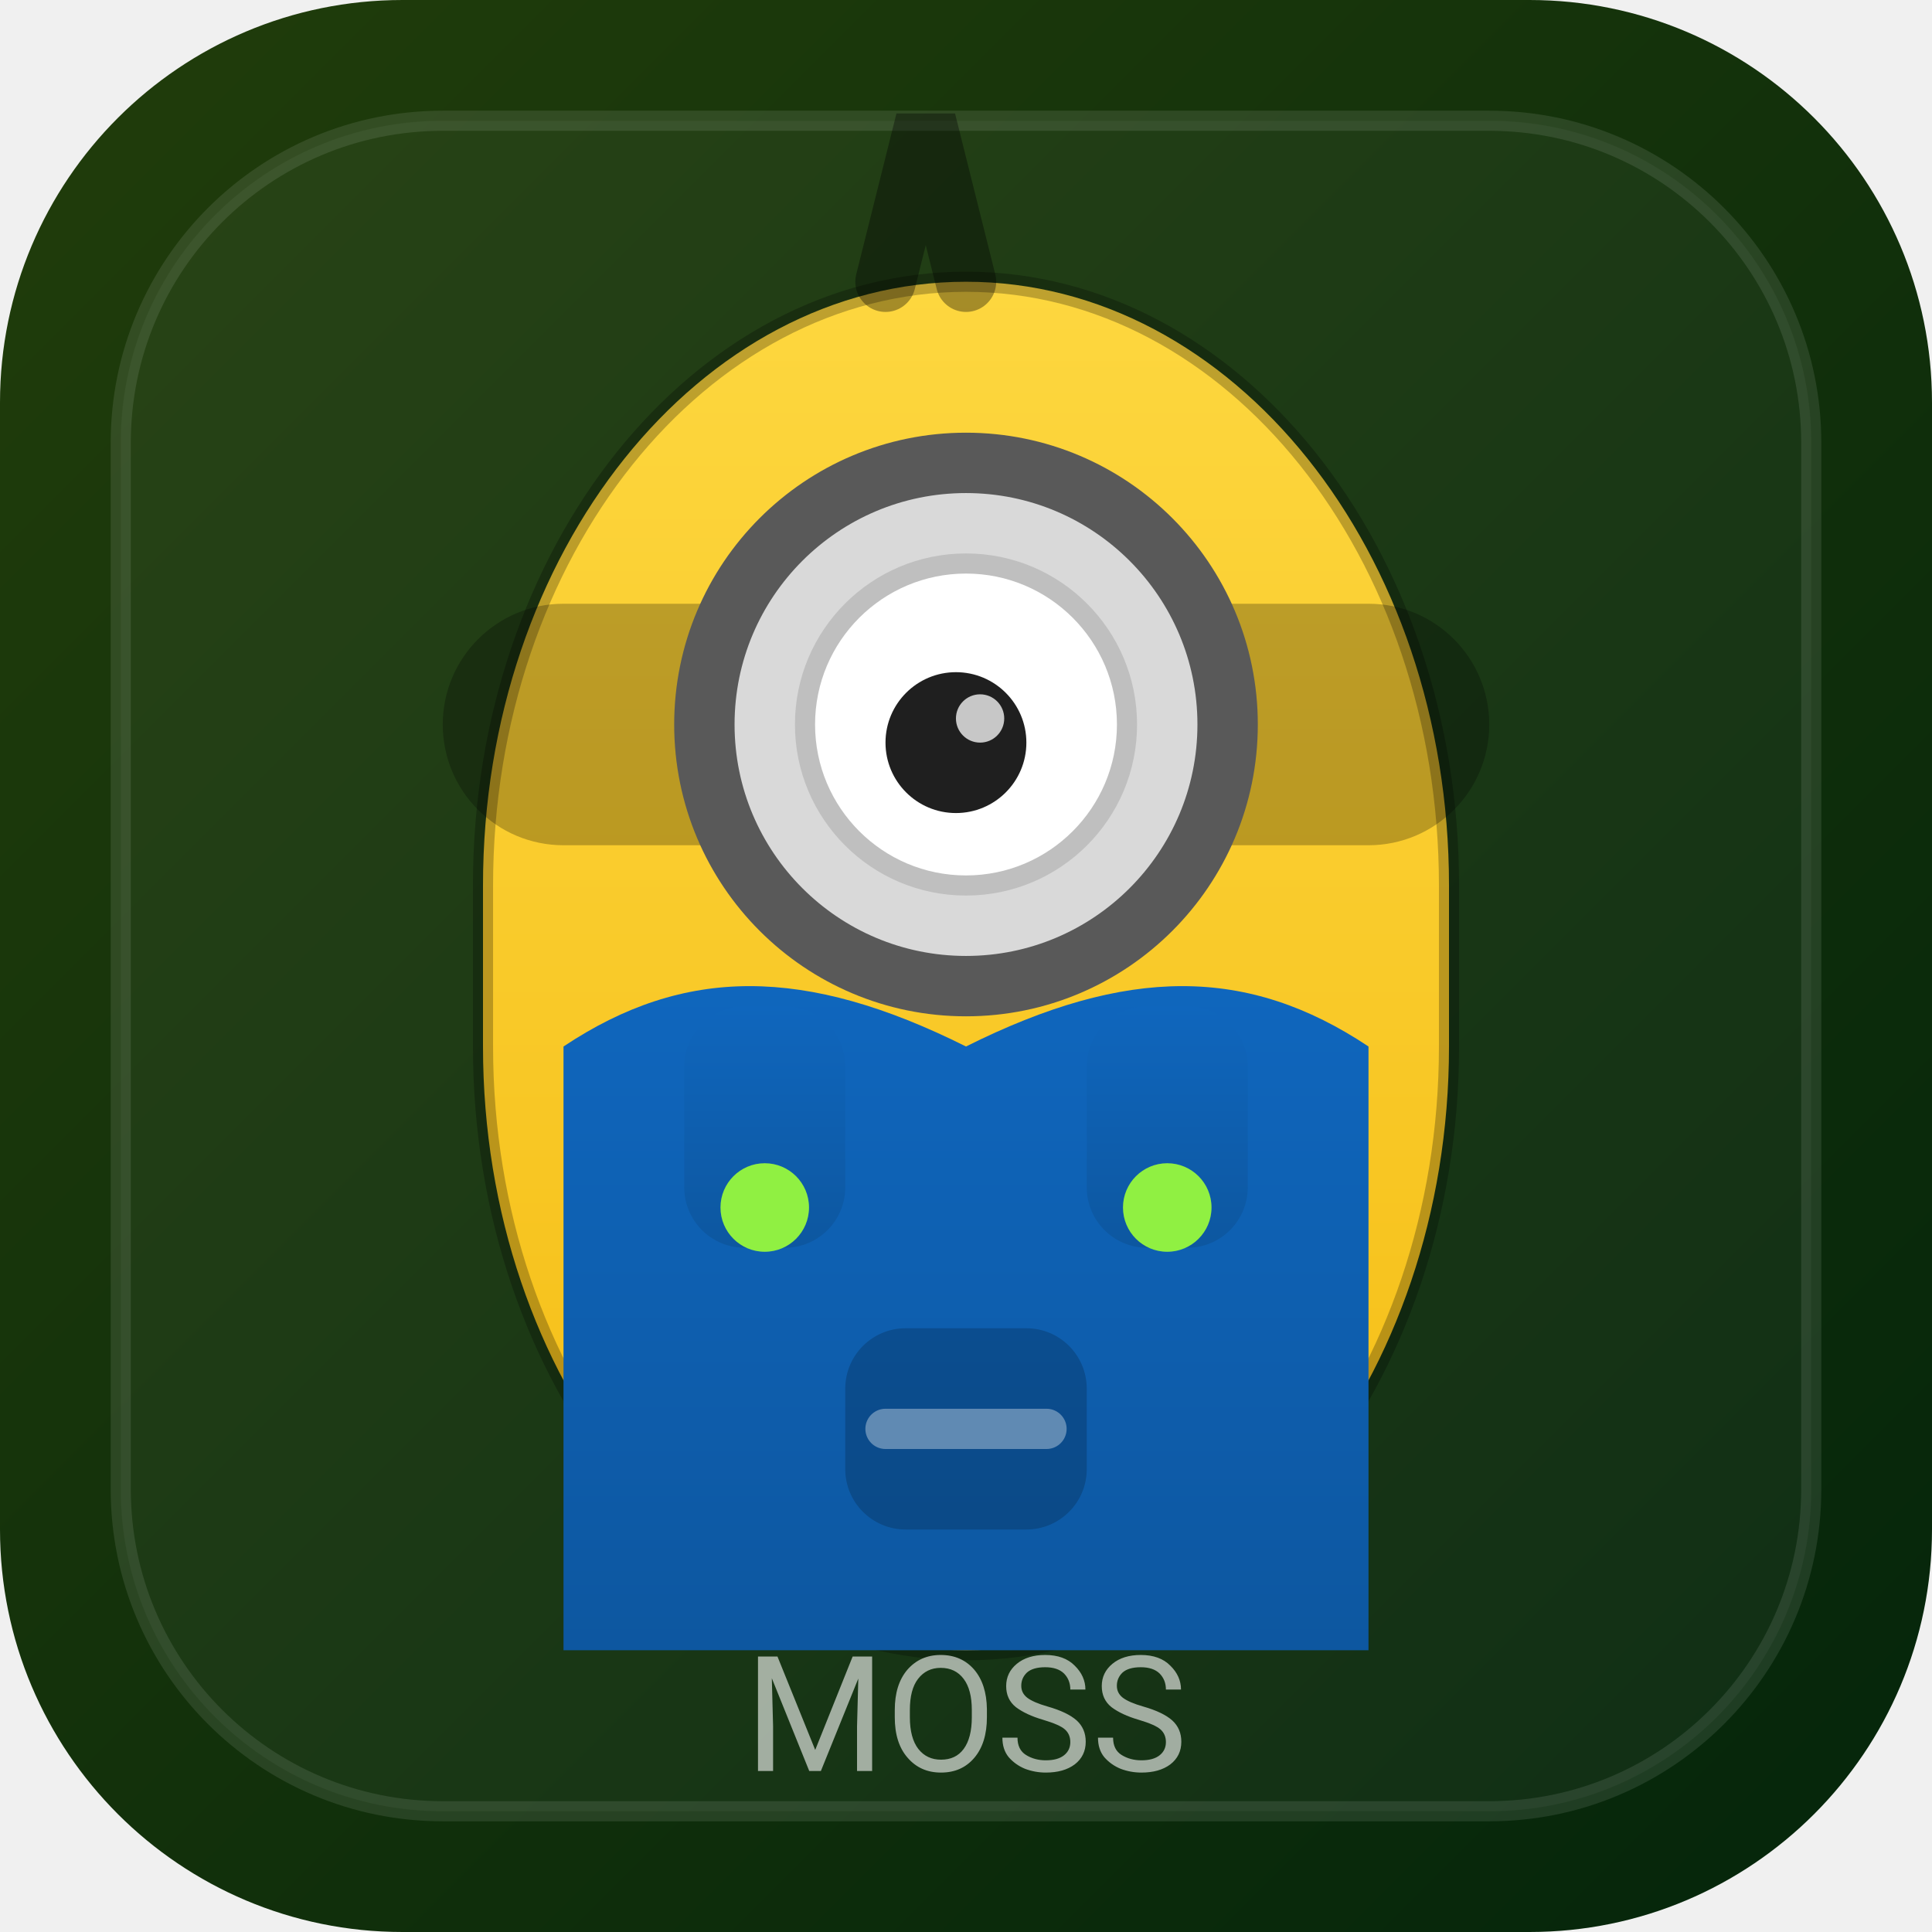
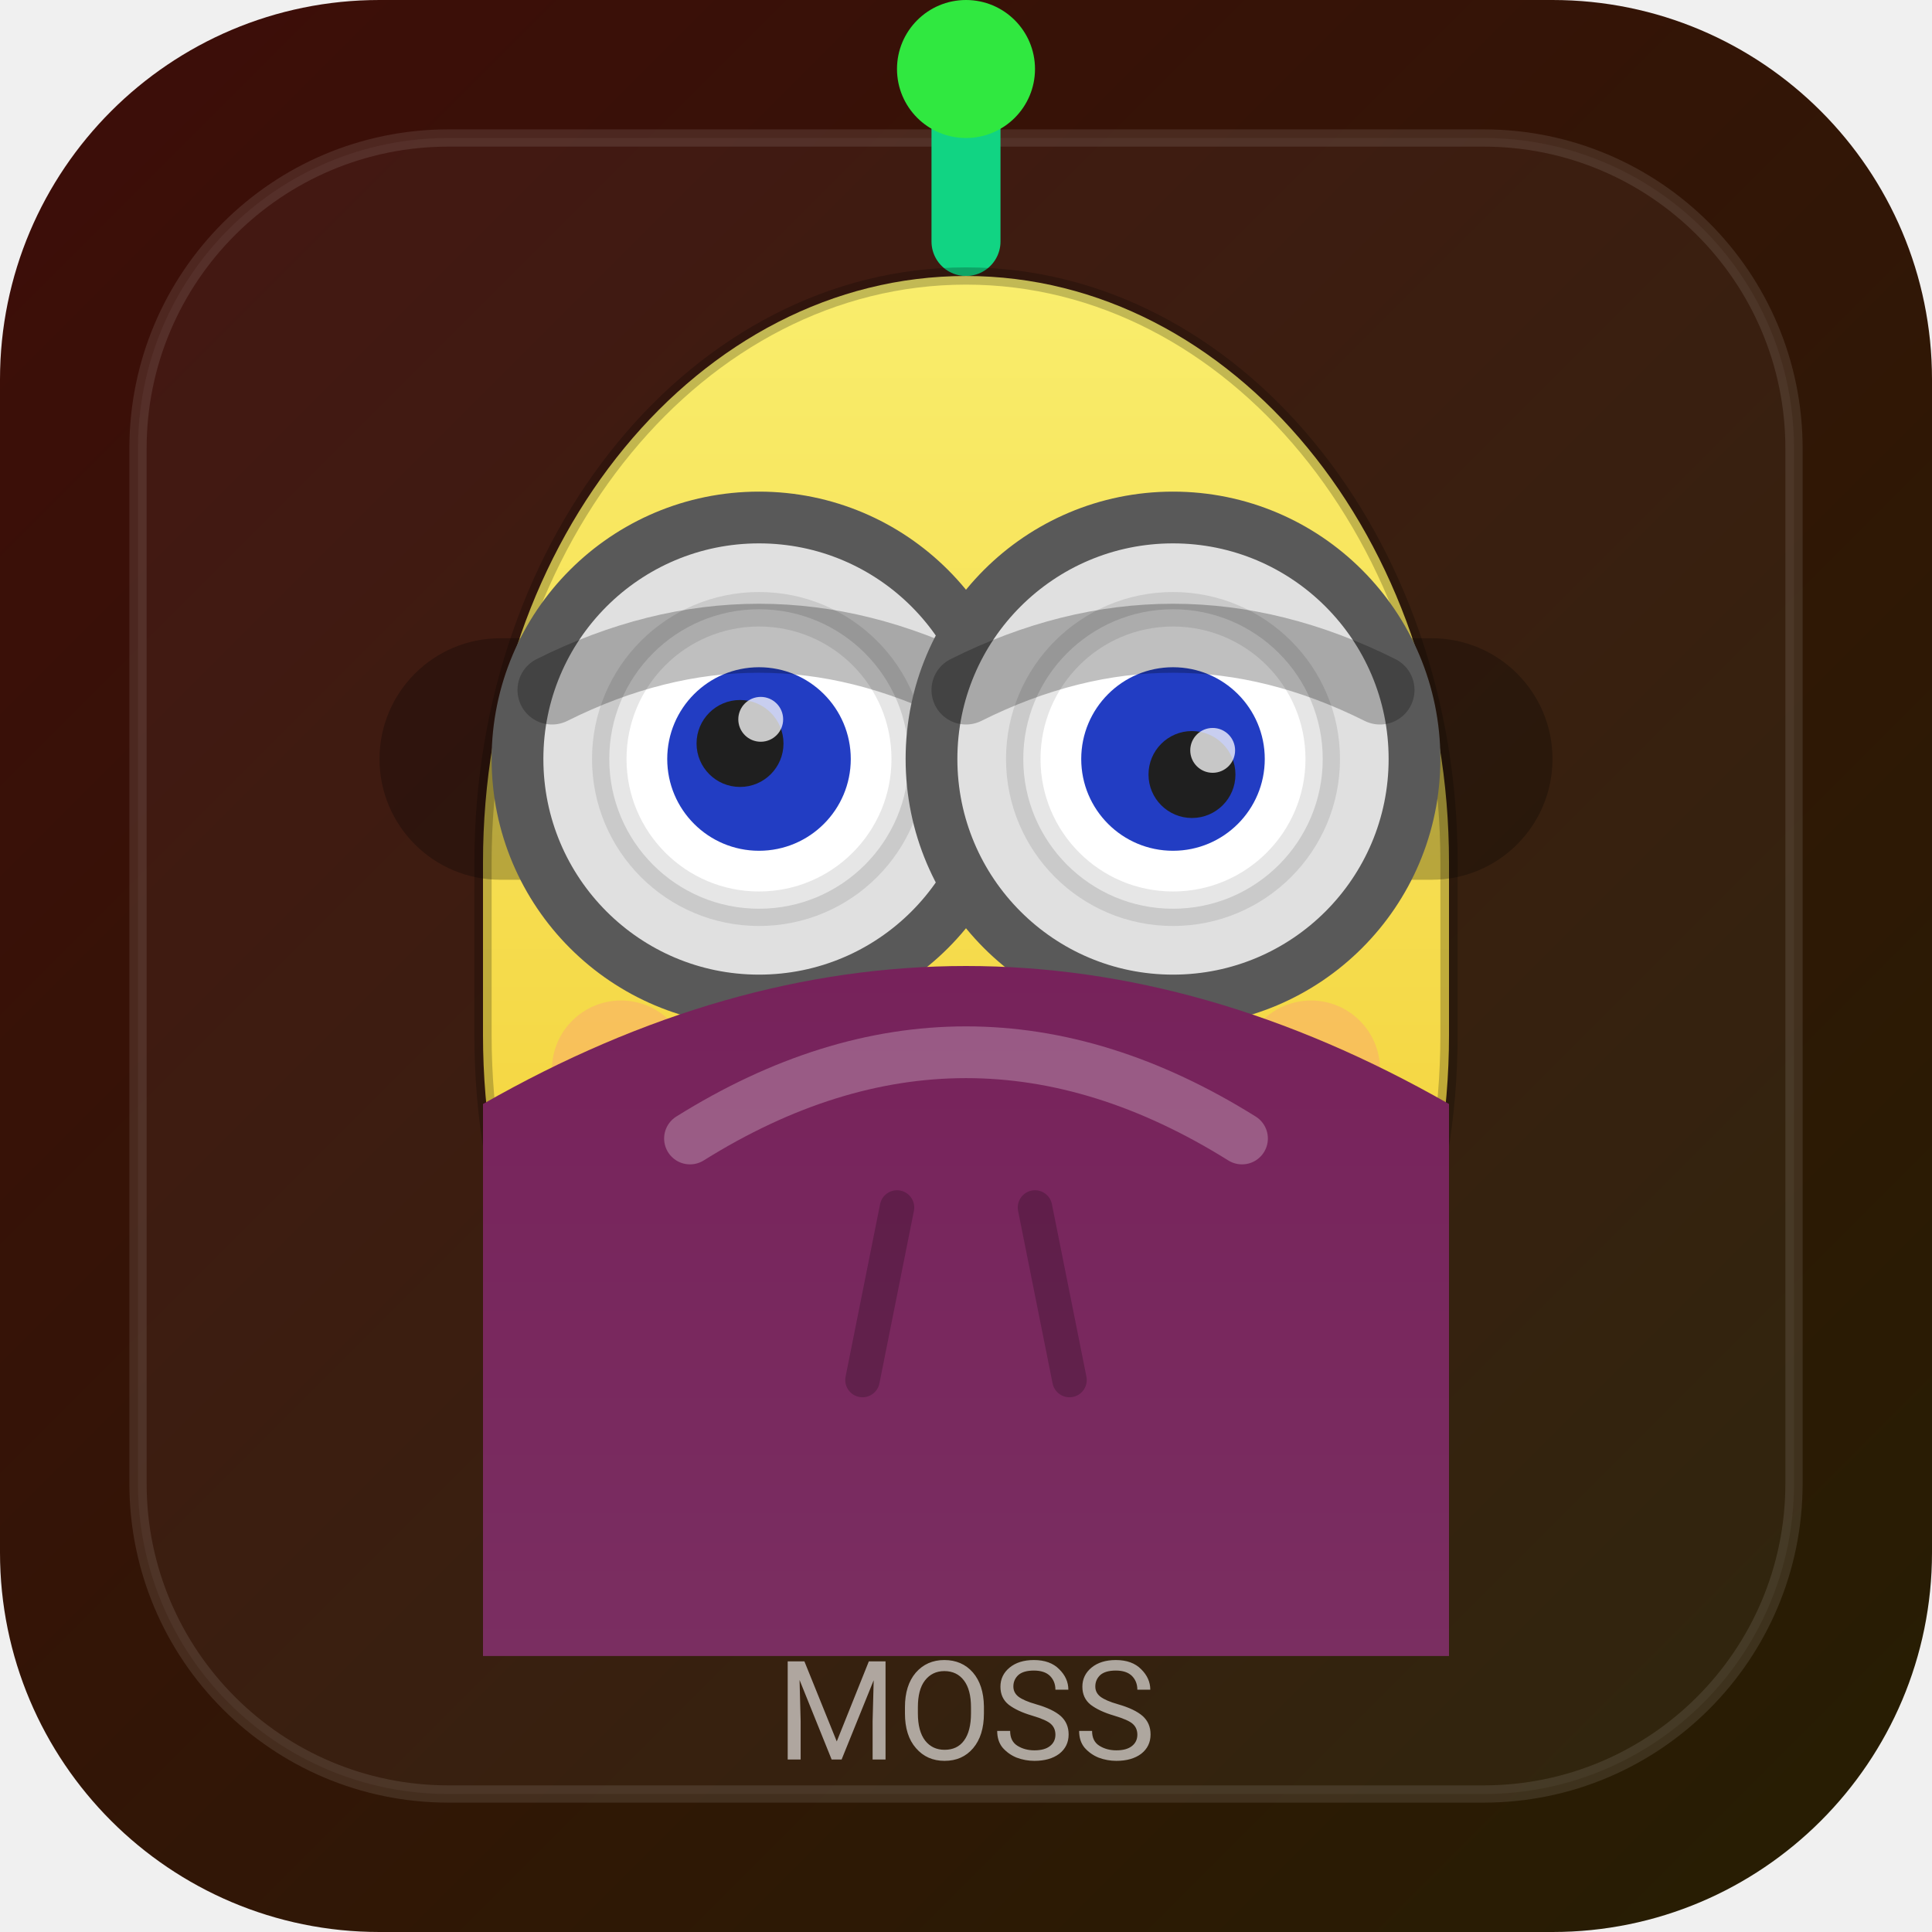
- <svg xmlns="http://www.w3.org/2000/svg" width="96" height="96" viewBox="0 0 96 96">
+ <svg xmlns="http://www.w3.org/2000/svg" width="112" height="112" viewBox="0 0 112 112">
  <defs>
    <linearGradient id="bg" x1="0" y1="0" x2="1" y2="1">
-       <stop offset="0" stop-color="hsl(93 70% 14%)" />
-       <stop offset="1" stop-color="hsl(133 80% 8%)" />
+       <stop offset="0" stop-color="hsl(5 75% 14%)" />
+       <stop offset="1" stop-color="hsl(47 85% 8%)" />
    </linearGradient>
    <linearGradient id="body" x1="0" y1="0" x2="0" y2="1">
-       <stop offset="0" stop-color="hsl(48 98% 62%)" />
-       <stop offset="1" stop-color="hsl(45 92% 52%)" />
+       <stop offset="0" stop-color="hsl(55 92% 70%)" />
+       <stop offset="1" stop-color="hsl(48 88% 56%)" />
    </linearGradient>
-     <linearGradient id="denim" x1="0" y1="0" x2="0" y2="1">
-       <stop offset="0" stop-color="hsl(210 85% 40%)" />
-       <stop offset="1" stop-color="hsl(210 85% 34%)" />
+     <linearGradient id="outfit" x1="0" y1="0" x2="0" y2="1">
+       <stop offset="0" stop-color="hsl(320 55% 30%)" />
+       <stop offset="1" stop-color="hsl(320 45% 33%)" />
    </linearGradient>
  </defs>
-   <rect x="0" y="0" width="96" height="96" rx="20" fill="url(#bg)" />
-   <rect x="6" y="6" width="84" height="84" rx="16" fill="rgba(255,255,255,0.04)" stroke="rgba(255,255,255,0.10)" />
-   <rect x="24" y="14" width="48" height="68" rx="30" fill="url(#body)" stroke="rgba(0,0,0,0.25)" />
-   <path d="M 44 14 L 46 6 L 48 14" stroke="rgba(0,0,0,0.35)" stroke-width="3" stroke-linecap="round" fill="none" />
-   <rect x="22" y="30" width="52" height="12" rx="6" fill="rgba(0,0,0,0.25)" />
-   <circle cx="48" cy="36" r="13" fill="hsl(0 0% 85%)" stroke="hsl(0 0% 35%)" stroke-width="3" />
-   <circle cx="48" cy="36" r="8" fill="white" stroke="hsl(0 0% 75%)" stroke-width="1" />
-   <circle cx="47.5" cy="36.9" r="3.5" fill="hsl(0 0% 12%)" />
-   <circle cx="48.7" cy="35.7" r="1.2" fill="rgba(255,255,255,0.75)" />
-   <path d="M 40 58 Q 48 64 60 57" stroke="rgba(0,0,0,0.45)" stroke-width="3" stroke-linecap="round" fill="none" />
-   <path d="M 28 52 C 34 48 40 48 48 52 C 56 48 62 48 68 52 L 68 82 L 28 82 Z" fill="url(#denim)" />
-   <rect x="34" y="50" width="8" height="12" rx="3" fill="url(#denim)" />
-   <rect x="54" y="50" width="8" height="12" rx="3" fill="url(#denim)" />
-   <circle cx="38" cy="60" r="2.2" fill="hsl(93 85% 60%)" />
-   <circle cx="58" cy="60" r="2.2" fill="hsl(93 85% 60%)" />
-   <rect x="42" y="66" width="12" height="10" rx="3" fill="rgba(0,0,0,0.18)" />
-   <path d="M 44 71 L 52 71" stroke="rgba(255,255,255,0.35)" stroke-width="2" stroke-linecap="round" />
-   <text x="48" y="88" text-anchor="middle" font-family="ui-sans-serif, system-ui, -apple-system, Segoe UI, Roboto, Helvetica, Arial" font-size="8" fill="rgba(255,255,255,0.60)">MOSS</text>
+   <rect x="0" y="0" width="112" height="112" rx="22" fill="url(#bg)" />
+   <rect x="8" y="8" width="96" height="96" rx="18" fill="rgba(255,255,255,0.04)" stroke="rgba(255,255,255,0.10)" />
+   <path d="M 56 14 L 56 4" stroke="hsl(155 85% 45%)" stroke-width="4" stroke-linecap="round" />
+   <circle cx="56" cy="4" r="4" fill="hsl(125 80% 55%)" />
+   <rect x="28" y="16" width="56" height="78" rx="34" fill="url(#body)" stroke="rgba(0,0,0,0.22)" />
+   <rect x="22" y="37" width="68" height="14" rx="7" fill="rgba(0,0,0,0.25)" />
+   <circle cx="44" cy="44" r="14" fill="hsl(0 0% 88%)" stroke="hsl(0 0% 35%)" stroke-width="3" />
+   <circle cx="44" cy="44" r="8.68" fill="white" stroke="rgba(0,0,0,0.10)" stroke-width="2" />
+   <circle cx="44" cy="44" r="5.32" fill="hsl(230 70% 45%)" />
+   <circle cx="42.9" cy="43.1" r="2.52" fill="hsl(0 0% 12%)" />
+   <circle cx="44.1" cy="41.7" r="1.3" fill="rgba(255,255,255,0.75)" />
+   <path d="M 32 40 Q 44 34 56 40" stroke="rgba(0,0,0,0.25)" stroke-width="4" stroke-linecap="round" fill="none" />
+   <circle cx="68" cy="44" r="14" fill="hsl(0 0% 88%)" stroke="hsl(0 0% 35%)" stroke-width="3" />
+   <circle cx="68" cy="44" r="8.68" fill="white" stroke="rgba(0,0,0,0.10)" stroke-width="2" />
+   <circle cx="68" cy="44" r="5.32" fill="hsl(230 70% 45%)" />
+   <circle cx="69.1" cy="44.9" r="2.52" fill="hsl(0 0% 12%)" />
+   <circle cx="70.3" cy="43.5" r="1.3" fill="rgba(255,255,255,0.75)" />
+   <path d="M 56 40 Q 68 34 80 40" stroke="rgba(0,0,0,0.25)" stroke-width="4" stroke-linecap="round" fill="none" />
+   <circle cx="36" cy="62" r="4" fill="rgba(255,120,150,0.25)" />
+   <circle cx="76" cy="62" r="4" fill="rgba(255,120,150,0.25)" />
+   <path d="M 42 68 Q 52 64 56 68 Q 60 72 70 68" stroke="rgba(0,0,0,0.45)" stroke-width="3" stroke-linecap="round" fill="none" />
+   <path d="M 28 64 Q 56 48 84 64 L 84 96 L 28 96 Z" fill="url(#outfit)" />
+   <path d="M 40 66 Q 56 56 72 66" stroke="rgba(255,255,255,0.25)" stroke-width="3" stroke-linecap="round" fill="none" />
+   <path d="M 52 70 L 50 80 M 60 70 L 62 80" stroke="rgba(0,0,0,0.20)" stroke-width="2" stroke-linecap="round" />
+   <text x="56" y="102" text-anchor="middle" font-family="ui-sans-serif, system-ui, -apple-system, Segoe UI, Roboto, Helvetica, Arial" font-size="8" fill="rgba(255,255,255,0.60)">MOSS</text>
</svg>
